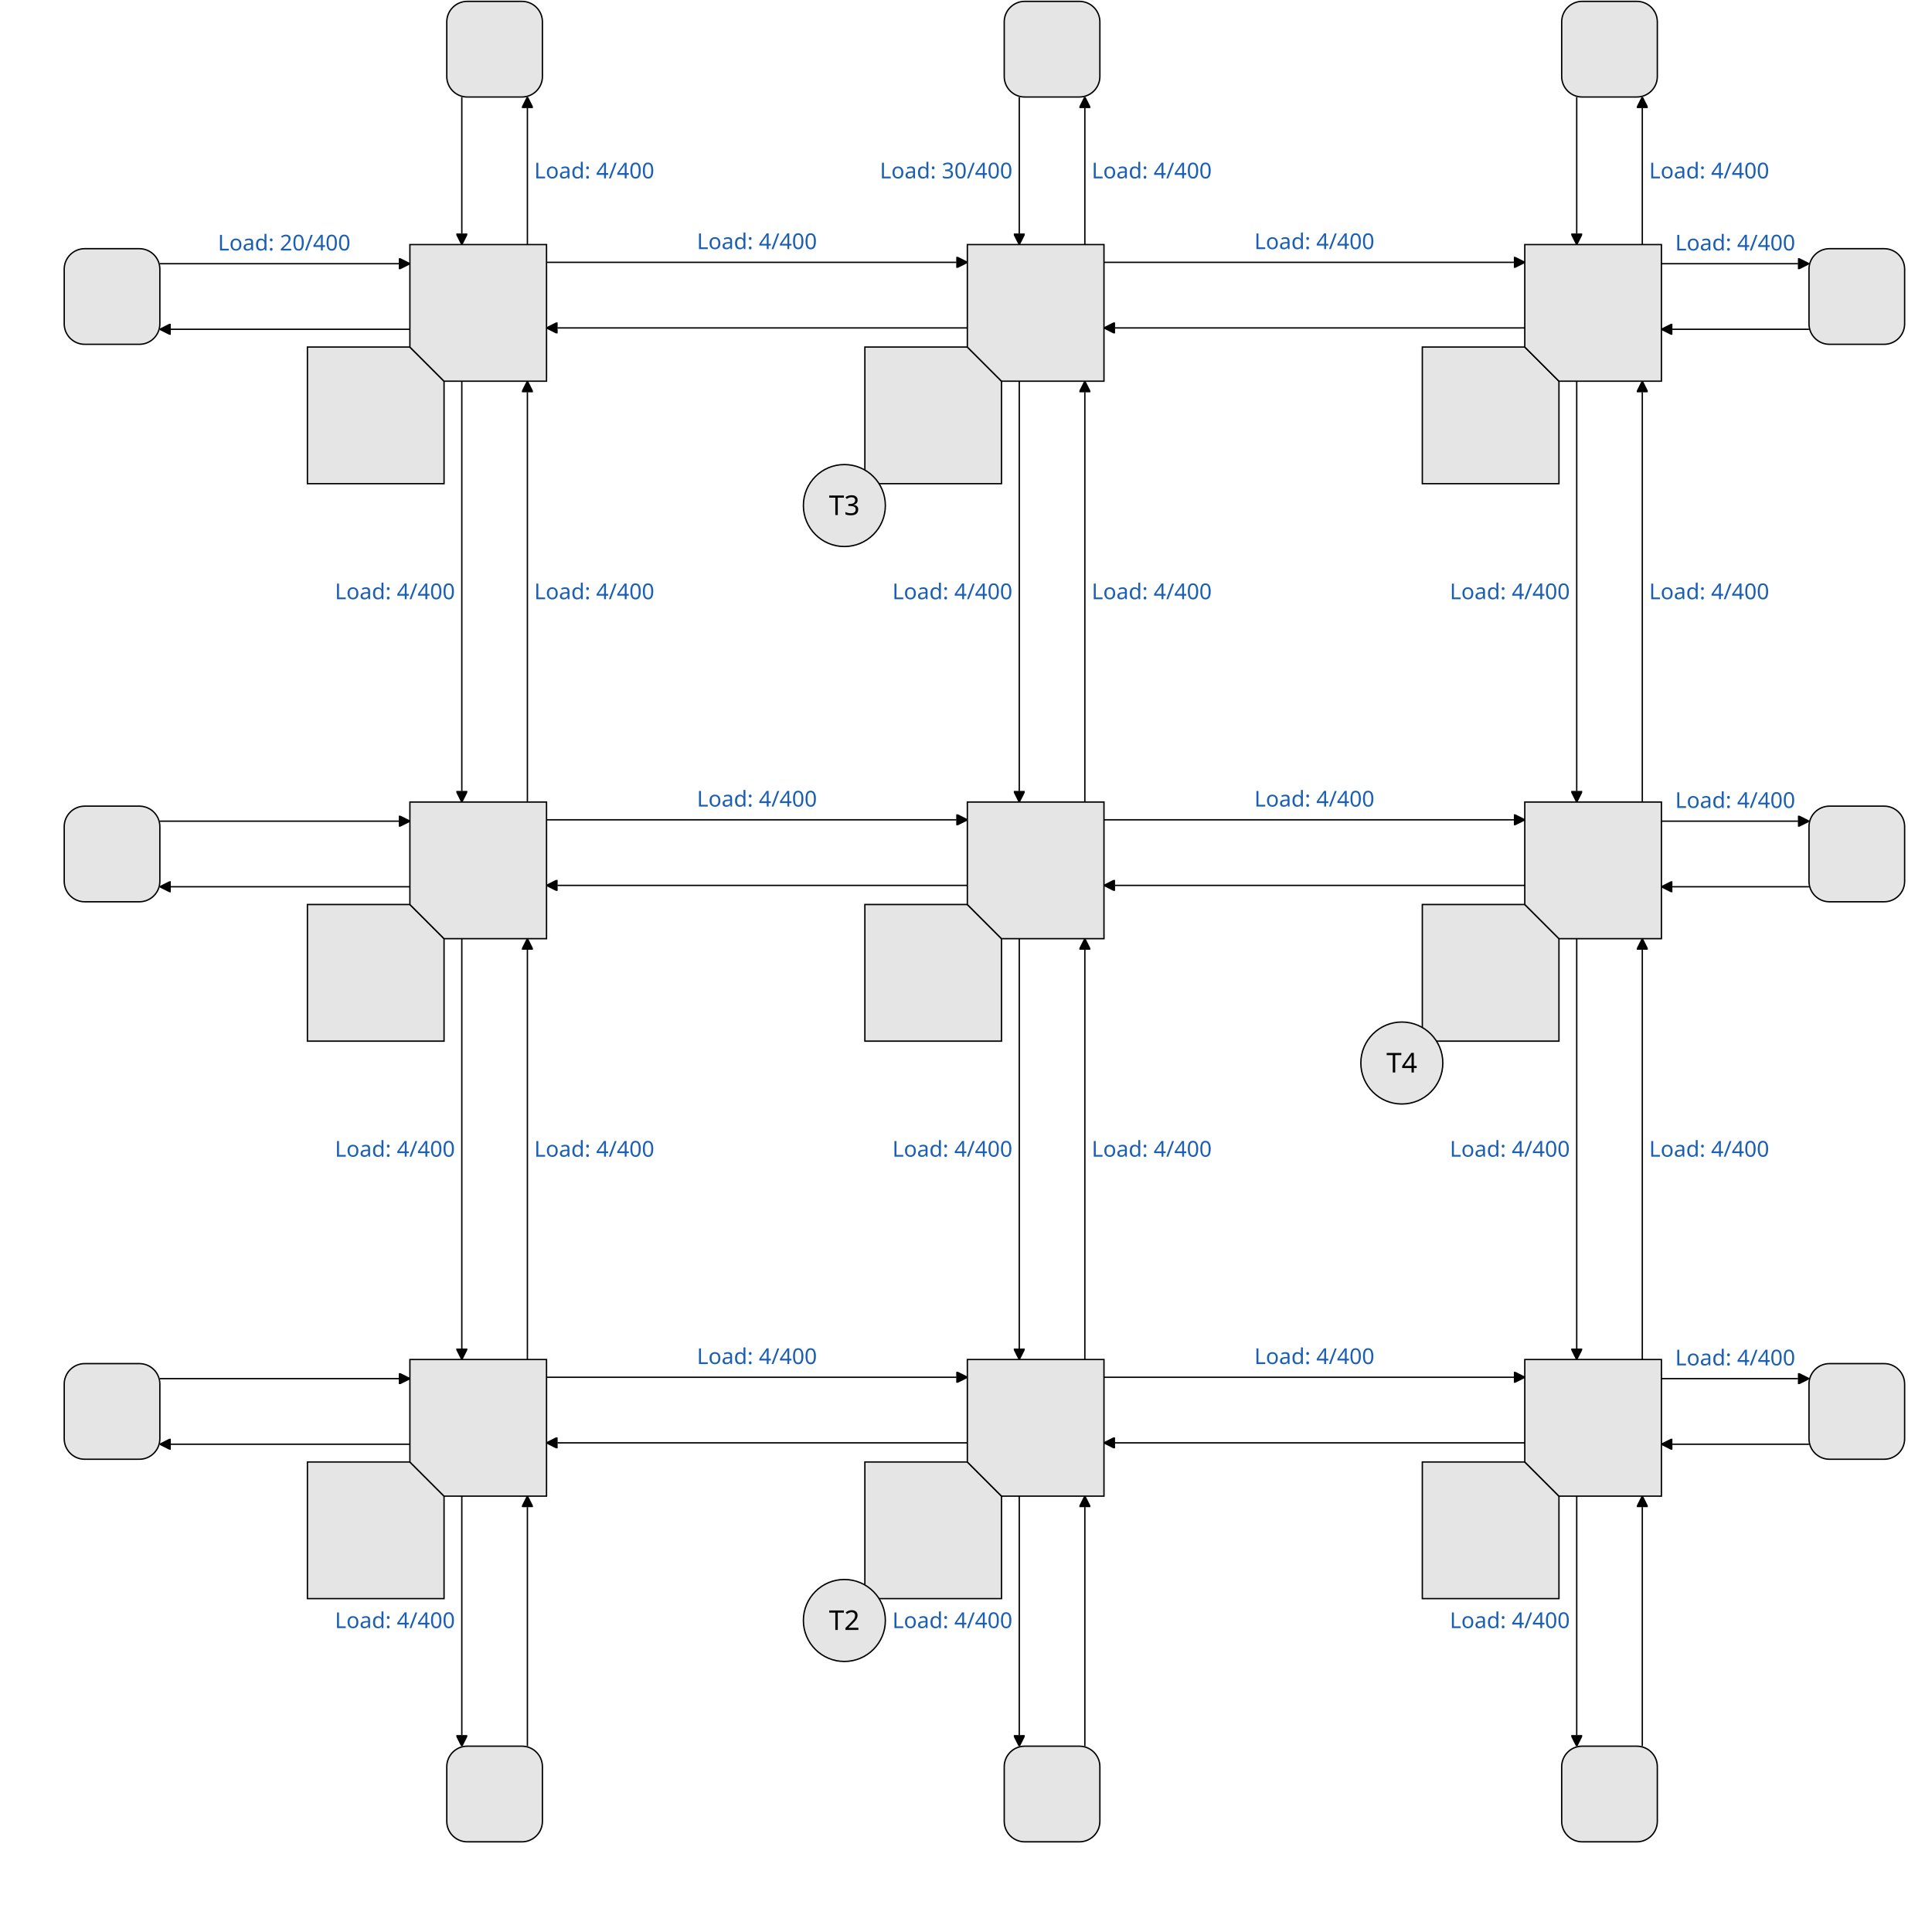
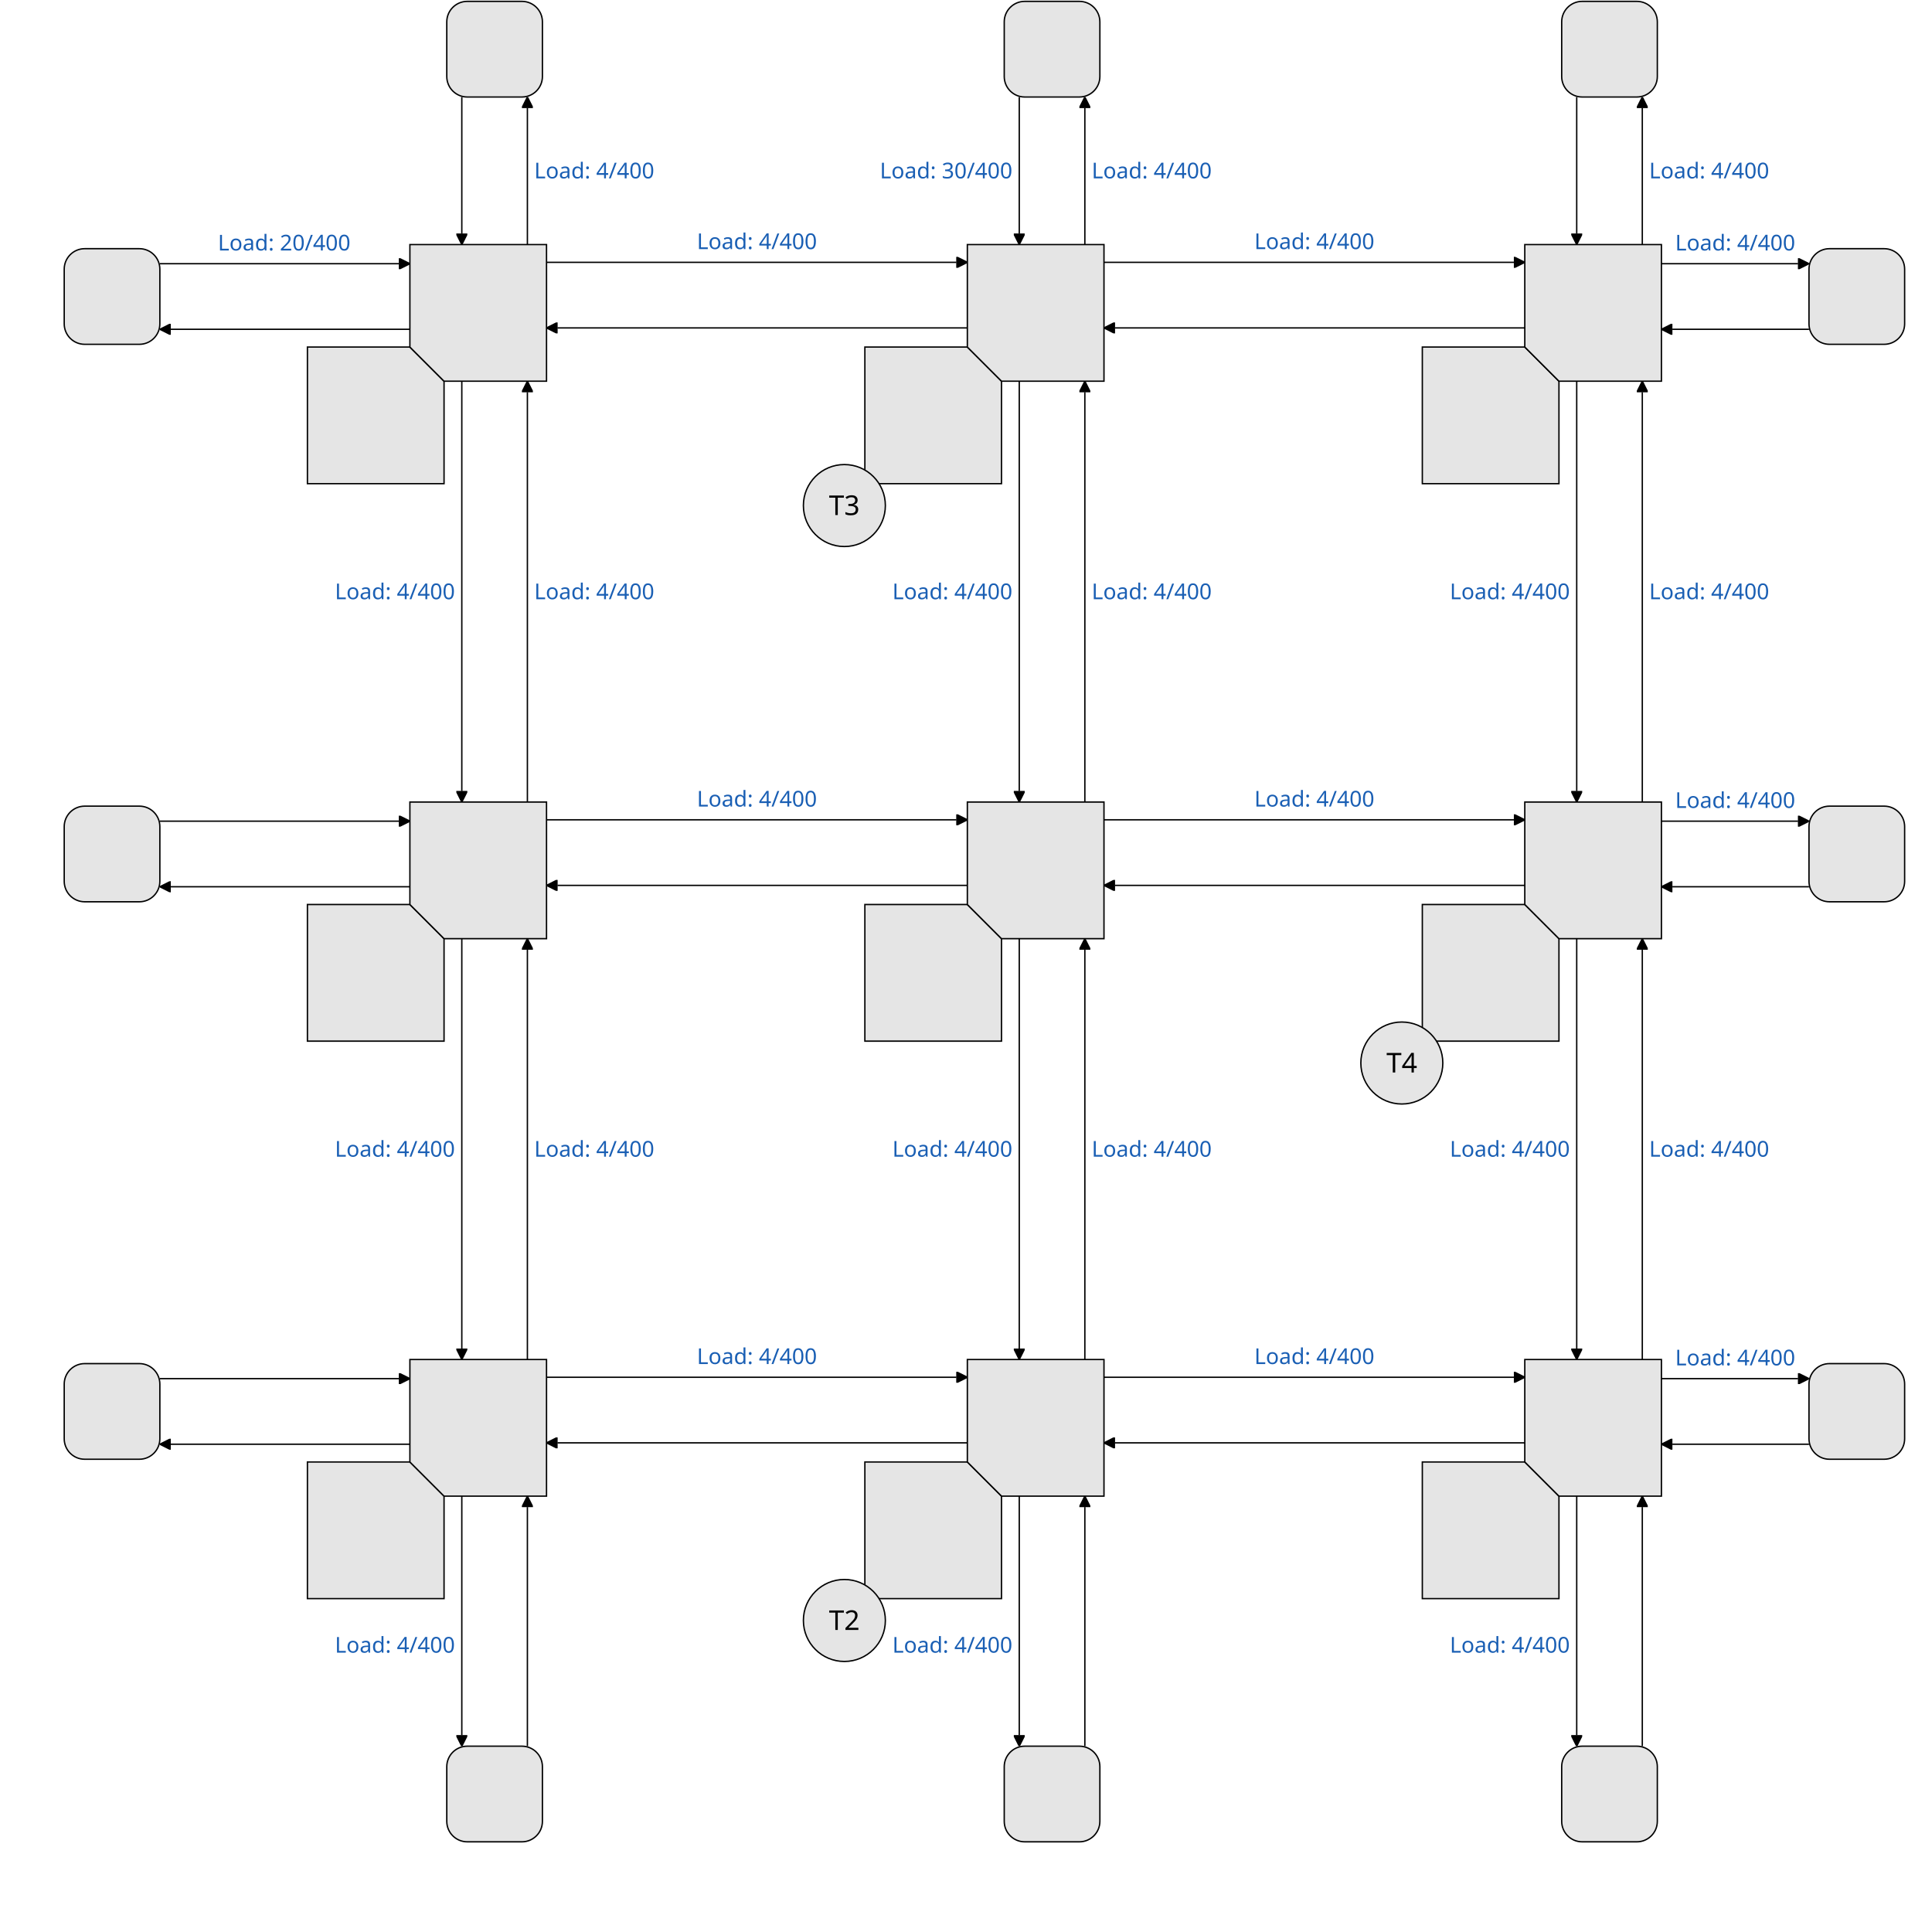
<svg xmlns="http://www.w3.org/2000/svg" preserveAspectRation="xMidYMid meet" class="w-full max-h-full" viewBox="-179 -179 1396 1414">
  <defs>
    <marker id="arrowHead" orient="auto" markerWidth="8" markerHeight="8" refY="4">
      <path d="M0,0 M0,0 V8 L8,4 Z" fill="black" fill-rule="evenodd" stroke="black" stroke-linecap="butt" stroke-width="1" />
    </marker>
    <filter x="0" y="0" width="1" height="1" id="textBackground">
      <feFlood flood-color="#e5e5e5" />
      <feComposite in="SourceGraphic" operator="or" />
    </filter>
  </defs>
  <style>.baseFill{fill: #e5e5e5;}</style>
  <g id="mainGroup">
    <g id="processingGroup">
      <g id="0">
        <path id="c0" d="M46,75 l0,100 l100,0 l0,-75 l-25,-25 l-75,0 Z" class="baseFill" fill-rule="evenodd" stroke="black" stroke-linecap="butt" stroke-width="1" />
        <path id="r0" d="M121,75 l0,-75 l100,0 l0,100 l-75,0 Z" class="baseFill" fill-rule="evenodd" stroke="black" stroke-linecap="butt" stroke-width="1" />
      </g>
      <g id="1">
        <path id="c1" d="M454,75 l0,100 l100,0 l0,-75 l-25,-25 l-75,0 Z" class="baseFill" fill-rule="evenodd" stroke="black" stroke-linecap="butt" stroke-width="1" />
        <path id="r1" d="M529,75 l0,-75 l100,0 l0,100 l-75,0 Z" class="baseFill" fill-rule="evenodd" stroke="black" stroke-linecap="butt" stroke-width="1" />
        <g>
          <circle cx="439" cy="191" r="30" fill="#e5e5e5" stroke="black" stroke-width="1" />
          <text x="439" y="191" font-size="20px" font-family="Roboto Mono" text-anchor="middle" dominant-baseline="middle" fill="black">T3</text>
        </g>
      </g>
      <g id="2">
        <path id="c2" d="M862,75 l0,100 l100,0 l0,-75 l-25,-25 l-75,0 Z" class="baseFill" fill-rule="evenodd" stroke="black" stroke-linecap="butt" stroke-width="1" />
        <path id="r2" d="M937,75 l0,-75 l100,0 l0,100 l-75,0 Z" class="baseFill" fill-rule="evenodd" stroke="black" stroke-linecap="butt" stroke-width="1" />
      </g>
      <g id="3">
        <path id="c3" d="M46,483 l0,100 l100,0 l0,-75 l-25,-25 l-75,0 Z" class="baseFill" fill-rule="evenodd" stroke="black" stroke-linecap="butt" stroke-width="1" />
        <path id="r3" d="M121,483 l0,-75 l100,0 l0,100 l-75,0 Z" class="baseFill" fill-rule="evenodd" stroke="black" stroke-linecap="butt" stroke-width="1" />
      </g>
      <g id="4">
        <path id="c4" d="M454,483 l0,100 l100,0 l0,-75 l-25,-25 l-75,0 Z" class="baseFill" fill-rule="evenodd" stroke="black" stroke-linecap="butt" stroke-width="1" />
        <path id="r4" d="M529,483 l0,-75 l100,0 l0,100 l-75,0 Z" class="baseFill" fill-rule="evenodd" stroke="black" stroke-linecap="butt" stroke-width="1" />
      </g>
      <g id="5">
        <path id="c5" d="M862,483 l0,100 l100,0 l0,-75 l-25,-25 l-75,0 Z" class="baseFill" fill-rule="evenodd" stroke="black" stroke-linecap="butt" stroke-width="1" />
        <path id="r5" d="M937,483 l0,-75 l100,0 l0,100 l-75,0 Z" class="baseFill" fill-rule="evenodd" stroke="black" stroke-linecap="butt" stroke-width="1" />
        <g>
          <circle cx="847" cy="599" r="30" fill="#e5e5e5" stroke="black" stroke-width="1" />
          <text x="847" y="599" font-size="20px" font-family="Roboto Mono" text-anchor="middle" dominant-baseline="middle" fill="black">T4</text>
        </g>
      </g>
      <g id="6">
        <path id="c6" d="M46,891 l0,100 l100,0 l0,-75 l-25,-25 l-75,0 Z" class="baseFill" fill-rule="evenodd" stroke="black" stroke-linecap="butt" stroke-width="1" />
        <path id="r6" d="M121,891 l0,-75 l100,0 l0,100 l-75,0 Z" class="baseFill" fill-rule="evenodd" stroke="black" stroke-linecap="butt" stroke-width="1" />
      </g>
      <g id="7">
        <path id="c7" d="M454,891 l0,100 l100,0 l0,-75 l-25,-25 l-75,0 Z" class="baseFill" fill-rule="evenodd" stroke="black" stroke-linecap="butt" stroke-width="1" />
        <path id="r7" d="M529,891 l0,-75 l100,0 l0,100 l-75,0 Z" class="baseFill" fill-rule="evenodd" stroke="black" stroke-linecap="butt" stroke-width="1" />
        <g>
          <circle cx="439" cy="1007" r="30" fill="#e5e5e5" stroke="black" stroke-width="1" />
          <text x="439" y="1007" font-size="20px" font-family="Roboto Mono" text-anchor="middle" dominant-baseline="middle" fill="black">T2</text>
        </g>
      </g>
      <g id="8">
        <path id="c8" d="M862,891 l0,100 l100,0 l0,-75 l-25,-25 l-75,0 Z" class="baseFill" fill-rule="evenodd" stroke="black" stroke-linecap="butt" stroke-width="1" />
        <path id="r8" d="M937,891 l0,-75 l100,0 l0,100 l-75,0 Z" class="baseFill" fill-rule="evenodd" stroke="black" stroke-linecap="butt" stroke-width="1" />
      </g>
    </g>
    <g>
      <g>
        <path d="M159,100 v300" fill-rule="evenodd" stroke="black" stroke-linecap="butt" stroke-width="1" marker-end="url(#arrowHead)" />
        <path d="M221,13 h300" fill-rule="evenodd" stroke="black" stroke-linecap="butt" stroke-width="1" marker-end="url(#arrowHead)" />
        <path d="M567,100 v300" fill-rule="evenodd" stroke="black" stroke-linecap="butt" stroke-width="1" marker-end="url(#arrowHead)" />
        <path d="M529,61 h-300" fill-rule="evenodd" stroke="black" stroke-linecap="butt" stroke-width="1" marker-end="url(#arrowHead)" />
        <path d="M629,13 h300" fill-rule="evenodd" stroke="black" stroke-linecap="butt" stroke-width="1" marker-end="url(#arrowHead)" />
        <path d="M975,100 v300" fill-rule="evenodd" stroke="black" stroke-linecap="butt" stroke-width="1" marker-end="url(#arrowHead)" />
        <path d="M937,61 h-300" fill-rule="evenodd" stroke="black" stroke-linecap="butt" stroke-width="1" marker-end="url(#arrowHead)" />
        <path d="M207,408 v-300" fill-rule="evenodd" stroke="black" stroke-linecap="butt" stroke-width="1" marker-end="url(#arrowHead)" />
        <path d="M159,508 v300" fill-rule="evenodd" stroke="black" stroke-linecap="butt" stroke-width="1" marker-end="url(#arrowHead)" />
        <path d="M221,421 h300" fill-rule="evenodd" stroke="black" stroke-linecap="butt" stroke-width="1" marker-end="url(#arrowHead)" />
        <path d="M615,408 v-300" fill-rule="evenodd" stroke="black" stroke-linecap="butt" stroke-width="1" marker-end="url(#arrowHead)" />
        <path d="M567,508 v300" fill-rule="evenodd" stroke="black" stroke-linecap="butt" stroke-width="1" marker-end="url(#arrowHead)" />
        <path d="M529,469 h-300" fill-rule="evenodd" stroke="black" stroke-linecap="butt" stroke-width="1" marker-end="url(#arrowHead)" />
        <path d="M629,421 h300" fill-rule="evenodd" stroke="black" stroke-linecap="butt" stroke-width="1" marker-end="url(#arrowHead)" />
        <path d="M1023,408 v-300" fill-rule="evenodd" stroke="black" stroke-linecap="butt" stroke-width="1" marker-end="url(#arrowHead)" />
        <path d="M975,508 v300" fill-rule="evenodd" stroke="black" stroke-linecap="butt" stroke-width="1" marker-end="url(#arrowHead)" />
        <path d="M937,469 h-300" fill-rule="evenodd" stroke="black" stroke-linecap="butt" stroke-width="1" marker-end="url(#arrowHead)" />
        <path d="M207,816 v-300" fill-rule="evenodd" stroke="black" stroke-linecap="butt" stroke-width="1" marker-end="url(#arrowHead)" />
        <path d="M221,829 h300" fill-rule="evenodd" stroke="black" stroke-linecap="butt" stroke-width="1" marker-end="url(#arrowHead)" />
        <path d="M615,816 v-300" fill-rule="evenodd" stroke="black" stroke-linecap="butt" stroke-width="1" marker-end="url(#arrowHead)" />
        <path d="M529,877 h-300" fill-rule="evenodd" stroke="black" stroke-linecap="butt" stroke-width="1" marker-end="url(#arrowHead)" />
        <path d="M629,829 h300" fill-rule="evenodd" stroke="black" stroke-linecap="butt" stroke-width="1" marker-end="url(#arrowHead)" />
        <path d="M1023,816 v-300" fill-rule="evenodd" stroke="black" stroke-linecap="butt" stroke-width="1" marker-end="url(#arrowHead)" />
        <path d="M937,877 h-300" fill-rule="evenodd" stroke="black" stroke-linecap="butt" stroke-width="1" marker-end="url(#arrowHead)" />
      </g>
      <g id="edgeConnetions" class="edgeData">
        <path d="M159,-108 v100" fill-rule="evenodd" stroke="black" stroke-linecap="butt" stroke-width="1" marker-end="url(#arrowHead)" />
        <path d="M-62,14 h175" fill-rule="evenodd" stroke="black" stroke-linecap="butt" stroke-width="1" marker-end="url(#arrowHead)" />
        <path d="M567,-108 v100" fill-rule="evenodd" stroke="black" stroke-linecap="butt" stroke-width="1" marker-end="url(#arrowHead)" />
        <path d="M975,-108 v100" fill-rule="evenodd" stroke="black" stroke-linecap="butt" stroke-width="1" marker-end="url(#arrowHead)" />
        <path d="M1145,62 h-100" fill-rule="evenodd" stroke="black" stroke-linecap="butt" stroke-width="1" marker-end="url(#arrowHead)" />
        <path d="M-62,422 h175" fill-rule="evenodd" stroke="black" stroke-linecap="butt" stroke-width="1" marker-end="url(#arrowHead)" />
        <path d="M1145,470 h-100" fill-rule="evenodd" stroke="black" stroke-linecap="butt" stroke-width="1" marker-end="url(#arrowHead)" />
        <path d="M207,1099 v-175" fill-rule="evenodd" stroke="black" stroke-linecap="butt" stroke-width="1" marker-end="url(#arrowHead)" />
        <path d="M-62,830 h175" fill-rule="evenodd" stroke="black" stroke-linecap="butt" stroke-width="1" marker-end="url(#arrowHead)" />
        <path d="M615,1099 v-175" fill-rule="evenodd" stroke="black" stroke-linecap="butt" stroke-width="1" marker-end="url(#arrowHead)" />
        <path d="M1023,1099 v-175" fill-rule="evenodd" stroke="black" stroke-linecap="butt" stroke-width="1" marker-end="url(#arrowHead)" />
        <path d="M1145,878 h-100" fill-rule="evenodd" stroke="black" stroke-linecap="butt" stroke-width="1" marker-end="url(#arrowHead)" />
        <path d="M207,0 v-100" fill-rule="evenodd" stroke="black" stroke-linecap="butt" stroke-width="1" marker-end="url(#arrowHead)" />
        <path d="M121,62 h-175" fill-rule="evenodd" stroke="black" stroke-linecap="butt" stroke-width="1" marker-end="url(#arrowHead)" />
        <path d="M615,0 v-100" fill-rule="evenodd" stroke="black" stroke-linecap="butt" stroke-width="1" marker-end="url(#arrowHead)" />
        <path d="M1023,0 v-100" fill-rule="evenodd" stroke="black" stroke-linecap="butt" stroke-width="1" marker-end="url(#arrowHead)" />
        <path d="M1037,14 h100" fill-rule="evenodd" stroke="black" stroke-linecap="butt" stroke-width="1" marker-end="url(#arrowHead)" />
        <path d="M121,470 h-175" fill-rule="evenodd" stroke="black" stroke-linecap="butt" stroke-width="1" marker-end="url(#arrowHead)" />
        <path d="M1037,422 h100" fill-rule="evenodd" stroke="black" stroke-linecap="butt" stroke-width="1" marker-end="url(#arrowHead)" />
        <path d="M159,916 v175" fill-rule="evenodd" stroke="black" stroke-linecap="butt" stroke-width="1" marker-end="url(#arrowHead)" />
        <path d="M121,878 h-175" fill-rule="evenodd" stroke="black" stroke-linecap="butt" stroke-width="1" marker-end="url(#arrowHead)" />
        <path d="M567,916 v175" fill-rule="evenodd" stroke="black" stroke-linecap="butt" stroke-width="1" marker-end="url(#arrowHead)" />
        <path d="M975,916 v175" fill-rule="evenodd" stroke="black" stroke-linecap="butt" stroke-width="1" marker-end="url(#arrowHead)" />
        <path d="M1037,830 h100" fill-rule="evenodd" stroke="black" stroke-linecap="butt" stroke-width="1" marker-end="url(#arrowHead)" />
      </g>
    </g>
    <g id="information">
      <g>
        <g clip-path="path('m0,0 l0,100 l98,0 l0,-75 l-25,-25 l-75,0 Z')" />
        <g clip-path="path('m0,0 l0,74 l25,25 l73,0 l0,-100 Z')" />
        <text x="212" y="-54" font-size="16px" font-family="Roboto Mono" text-anchor="start" dominant-baseline="middle" fill="#1a5fb4" class="edgeData">Load: 4/400</text>
        <text x="154" y="254" font-size="16px" font-family="Roboto Mono" text-anchor="end" dominant-baseline="middle" fill="#1a5fb4">Load: 4/400</text>
        <text x="375" y="8" font-size="16px" font-family="Roboto Mono" text-anchor="middle" dominant-baseline="text-after-edge" fill="#1a5fb4">Load: 4/400</text>
        <text x="29" y="9" font-size="16px" font-family="Roboto Mono" text-anchor="middle" dominant-baseline="text-after-edge" fill="#1a5fb4" class="edgeData">Load: 20/400</text>
      </g>
      <g>
        <g clip-path="path('m0,0 l0,100 l98,0 l0,-75 l-25,-25 l-75,0 Z')" />
        <g clip-path="path('m0,0 l0,74 l25,25 l73,0 l0,-100 Z')" />
        <text x="620" y="-54" font-size="16px" font-family="Roboto Mono" text-anchor="start" dominant-baseline="middle" fill="#1a5fb4" class="edgeData">Load: 4/400</text>
        <text x="562" y="254" font-size="16px" font-family="Roboto Mono" text-anchor="end" dominant-baseline="middle" fill="#1a5fb4">Load: 4/400</text>
        <text x="783" y="8" font-size="16px" font-family="Roboto Mono" text-anchor="middle" dominant-baseline="text-after-edge" fill="#1a5fb4">Load: 4/400</text>
        <text x="562" y="-54" font-size="16px" font-family="Roboto Mono" text-anchor="end" dominant-baseline="middle" fill="#1a5fb4" class="edgeData">Load: 30/400</text>
      </g>
      <g>
        <g clip-path="path('m0,0 l0,100 l98,0 l0,-75 l-25,-25 l-75,0 Z')" />
        <g clip-path="path('m0,0 l0,74 l25,25 l73,0 l0,-100 Z')" />
        <text x="1028" y="-54" font-size="16px" font-family="Roboto Mono" text-anchor="start" dominant-baseline="middle" fill="#1a5fb4" class="edgeData">Load: 4/400</text>
        <text x="970" y="254" font-size="16px" font-family="Roboto Mono" text-anchor="end" dominant-baseline="middle" fill="#1a5fb4">Load: 4/400</text>
        <text x="1091" y="9" font-size="16px" font-family="Roboto Mono" text-anchor="middle" dominant-baseline="text-after-edge" fill="#1a5fb4" class="edgeData">Load: 4/400</text>
      </g>
      <g>
        <g clip-path="path('m0,0 l0,100 l98,0 l0,-75 l-25,-25 l-75,0 Z')" />
        <g clip-path="path('m0,0 l0,74 l25,25 l73,0 l0,-100 Z')" />
        <text x="212" y="254" font-size="16px" font-family="Roboto Mono" text-anchor="start" dominant-baseline="middle" fill="#1a5fb4">Load: 4/400</text>
        <text x="154" y="662" font-size="16px" font-family="Roboto Mono" text-anchor="end" dominant-baseline="middle" fill="#1a5fb4">Load: 4/400</text>
        <text x="375" y="416" font-size="16px" font-family="Roboto Mono" text-anchor="middle" dominant-baseline="text-after-edge" fill="#1a5fb4">Load: 4/400</text>
      </g>
      <g>
        <g clip-path="path('m0,0 l0,100 l98,0 l0,-75 l-25,-25 l-75,0 Z')" />
        <g clip-path="path('m0,0 l0,74 l25,25 l73,0 l0,-100 Z')" />
        <text x="620" y="254" font-size="16px" font-family="Roboto Mono" text-anchor="start" dominant-baseline="middle" fill="#1a5fb4">Load: 4/400</text>
        <text x="562" y="662" font-size="16px" font-family="Roboto Mono" text-anchor="end" dominant-baseline="middle" fill="#1a5fb4">Load: 4/400</text>
        <text x="783" y="416" font-size="16px" font-family="Roboto Mono" text-anchor="middle" dominant-baseline="text-after-edge" fill="#1a5fb4">Load: 4/400</text>
      </g>
      <g>
        <g clip-path="path('m0,0 l0,100 l98,0 l0,-75 l-25,-25 l-75,0 Z')" />
        <g clip-path="path('m0,0 l0,74 l25,25 l73,0 l0,-100 Z')" />
        <text x="1028" y="254" font-size="16px" font-family="Roboto Mono" text-anchor="start" dominant-baseline="middle" fill="#1a5fb4">Load: 4/400</text>
        <text x="970" y="662" font-size="16px" font-family="Roboto Mono" text-anchor="end" dominant-baseline="middle" fill="#1a5fb4">Load: 4/400</text>
        <text x="1091" y="417" font-size="16px" font-family="Roboto Mono" text-anchor="middle" dominant-baseline="text-after-edge" fill="#1a5fb4" class="edgeData">Load: 4/400</text>
      </g>
      <g>
        <g clip-path="path('m0,0 l0,100 l98,0 l0,-75 l-25,-25 l-75,0 Z')" />
        <g clip-path="path('m0,0 l0,74 l25,25 l73,0 l0,-100 Z')" />
        <text x="212" y="662" font-size="16px" font-family="Roboto Mono" text-anchor="start" dominant-baseline="middle" fill="#1a5fb4">Load: 4/400</text>
-         <text x="154" y="1007" font-size="16px" font-family="Roboto Mono" text-anchor="end" dominant-baseline="middle" fill="#1a5fb4" class="edgeData">Load: 4/400</text>
+         <text x="154" y="1025" font-size="16px" font-family="Roboto Mono" text-anchor="end" dominant-baseline="middle" fill="#1a5fb4" class="edgeData">Load: 4/400</text>
        <text x="375" y="824" font-size="16px" font-family="Roboto Mono" text-anchor="middle" dominant-baseline="text-after-edge" fill="#1a5fb4">Load: 4/400</text>
      </g>
      <g>
        <g clip-path="path('m0,0 l0,100 l98,0 l0,-75 l-25,-25 l-75,0 Z')" />
        <g clip-path="path('m0,0 l0,74 l25,25 l73,0 l0,-100 Z')" />
        <text x="620" y="662" font-size="16px" font-family="Roboto Mono" text-anchor="start" dominant-baseline="middle" fill="#1a5fb4">Load: 4/400</text>
-         <text x="562" y="1007" font-size="16px" font-family="Roboto Mono" text-anchor="end" dominant-baseline="middle" fill="#1a5fb4" class="edgeData">Load: 4/400</text>
+         <text x="562" y="1025" font-size="16px" font-family="Roboto Mono" text-anchor="end" dominant-baseline="middle" fill="#1a5fb4" class="edgeData">Load: 4/400</text>
        <text x="783" y="824" font-size="16px" font-family="Roboto Mono" text-anchor="middle" dominant-baseline="text-after-edge" fill="#1a5fb4">Load: 4/400</text>
      </g>
      <g>
        <g clip-path="path('m0,0 l0,100 l98,0 l0,-75 l-25,-25 l-75,0 Z')" />
        <g clip-path="path('m0,0 l0,74 l25,25 l73,0 l0,-100 Z')" />
        <text x="1028" y="662" font-size="16px" font-family="Roboto Mono" text-anchor="start" dominant-baseline="middle" fill="#1a5fb4">Load: 4/400</text>
-         <text x="970" y="1007" font-size="16px" font-family="Roboto Mono" text-anchor="end" dominant-baseline="middle" fill="#1a5fb4" class="edgeData">Load: 4/400</text>
+         <text x="970" y="1025" font-size="16px" font-family="Roboto Mono" text-anchor="end" dominant-baseline="middle" fill="#1a5fb4" class="edgeData">Load: 4/400</text>
        <text x="1091" y="825" font-size="16px" font-family="Roboto Mono" text-anchor="middle" dominant-baseline="text-after-edge" fill="#1a5fb4" class="edgeData">Load: 4/400</text>
      </g>
    </g>
    <g id="sinksSources" class="edgeData">
      <g>
        <rect x="148" y="-178" width="70" height="70" rx="15" fill="#e5e5e5" stroke="black" stroke-width="1" />
      </g>
      <g>
        <rect x="-132" y="3" width="70" height="70" rx="15" fill="#e5e5e5" stroke="black" stroke-width="1" />
      </g>
      <g>
        <rect x="556" y="-178" width="70" height="70" rx="15" fill="#e5e5e5" stroke="black" stroke-width="1" />
      </g>
      <g>
        <rect x="964" y="-178" width="70" height="70" rx="15" fill="#e5e5e5" stroke="black" stroke-width="1" />
      </g>
      <g>
        <rect x="1145" y="3" width="70" height="70" rx="15" fill="#e5e5e5" stroke="black" stroke-width="1" />
      </g>
      <g>
        <rect x="-132" y="411" width="70" height="70" rx="15" fill="#e5e5e5" stroke="black" stroke-width="1" />
      </g>
      <g>
        <rect x="1145" y="411" width="70" height="70" rx="15" fill="#e5e5e5" stroke="black" stroke-width="1" />
      </g>
      <g>
        <rect x="148" y="1099" width="70" height="70" rx="15" fill="#e5e5e5" stroke="black" stroke-width="1" />
      </g>
      <g>
        <rect x="-132" y="819" width="70" height="70" rx="15" fill="#e5e5e5" stroke="black" stroke-width="1" />
      </g>
      <g>
        <rect x="556" y="1099" width="70" height="70" rx="15" fill="#e5e5e5" stroke="black" stroke-width="1" />
      </g>
      <g>
        <rect x="964" y="1099" width="70" height="70" rx="15" fill="#e5e5e5" stroke="black" stroke-width="1" />
      </g>
      <g>
        <rect x="1145" y="819" width="70" height="70" rx="15" fill="#e5e5e5" stroke="black" stroke-width="1" />
      </g>
    </g>
  </g>
  <rect width="100%" height="100%" fill="none" stroke="#ff0000" stroke-width="1" opacity="0" />
</svg>
